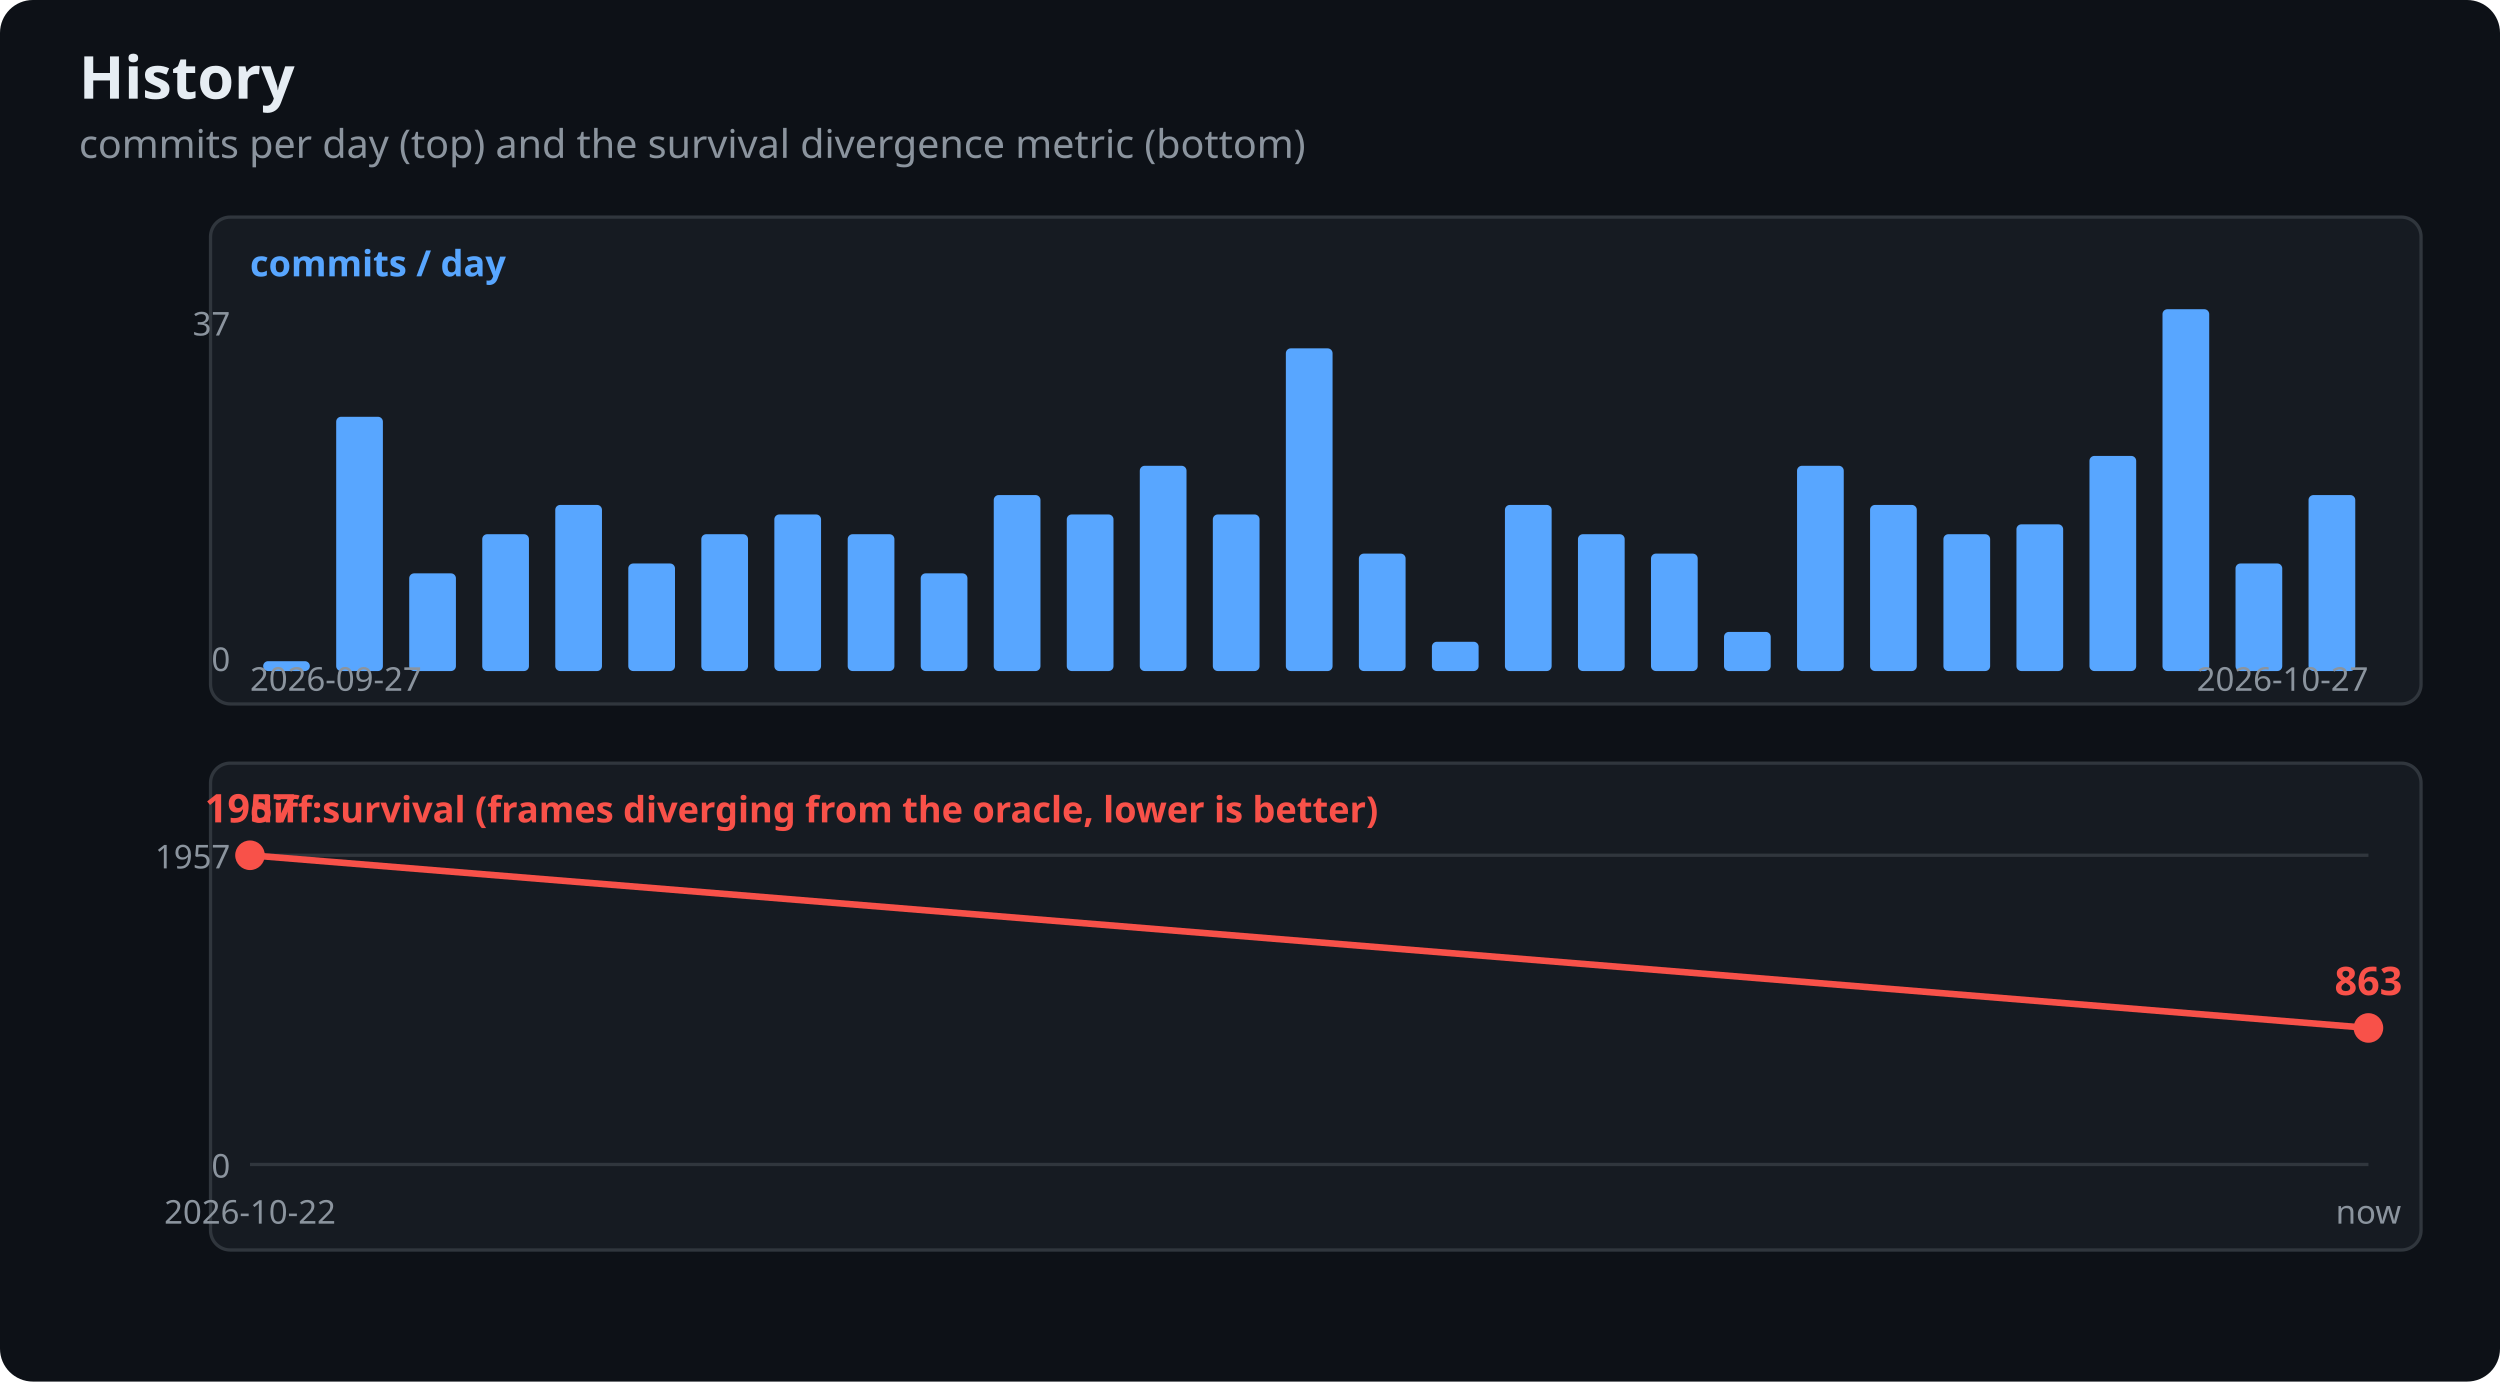
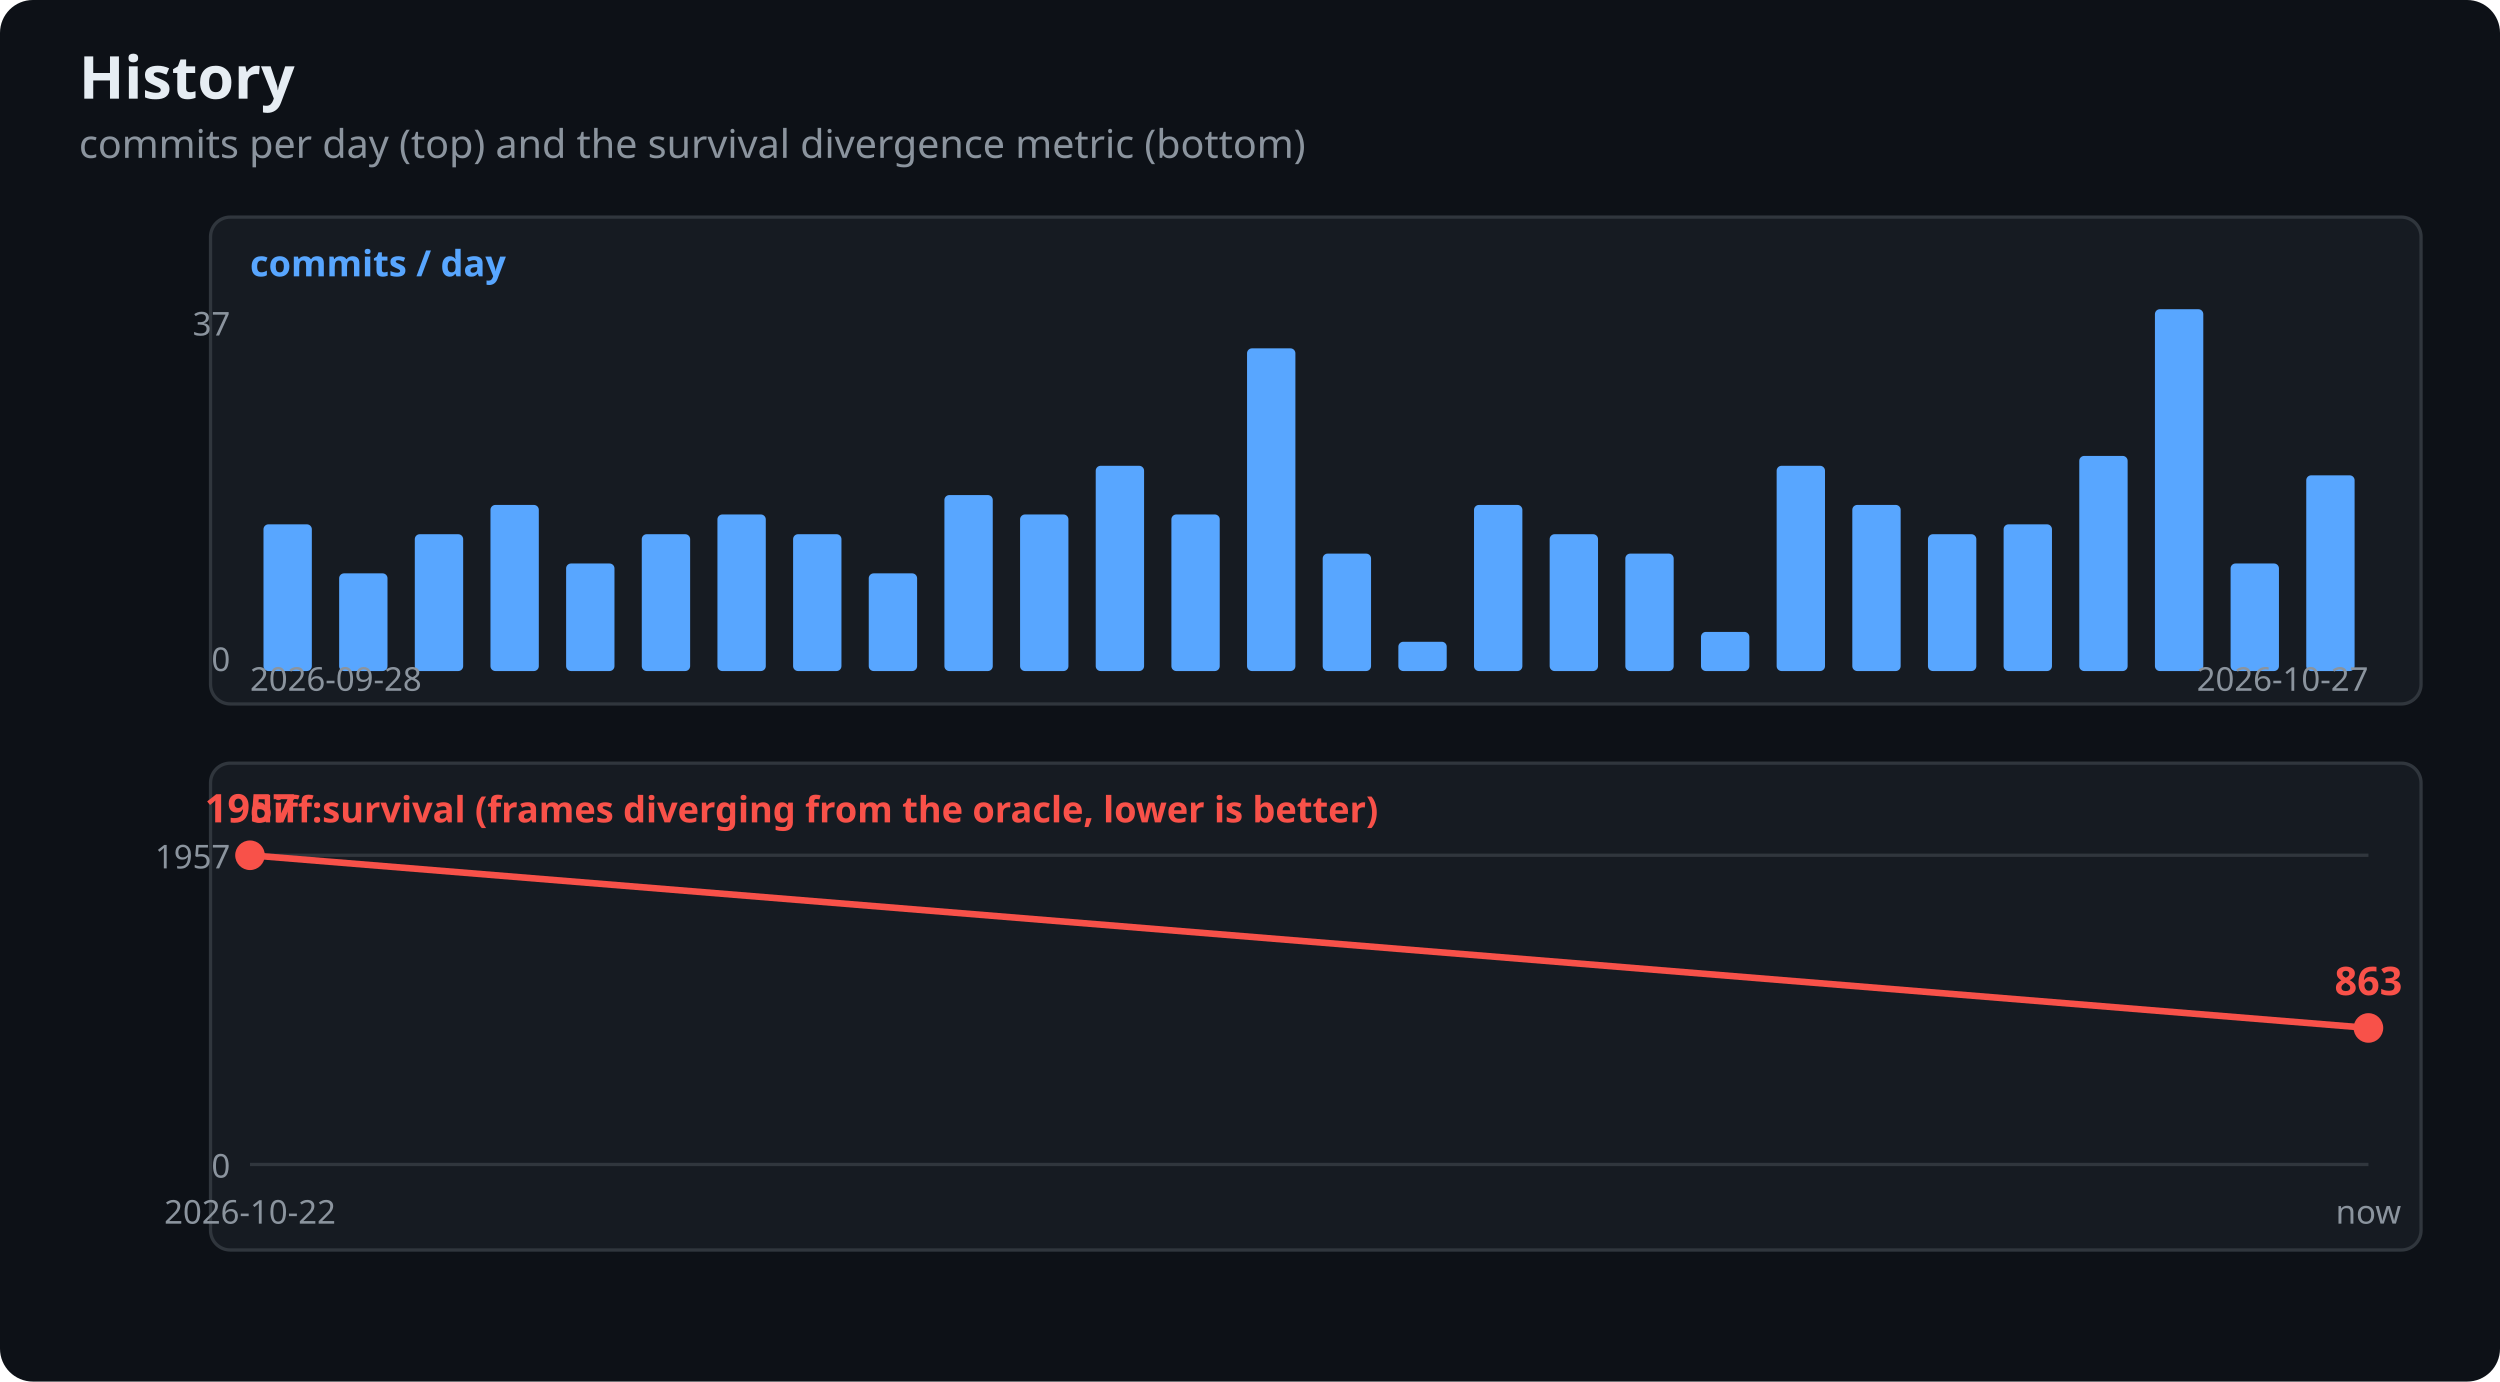
<svg xmlns="http://www.w3.org/2000/svg" width="760" height="420" viewBox="0 0 760 420" font-family="Segoe UI,Ubuntu,sans-serif">
  <rect width="760" height="420" rx="10" fill="#0d1117" />
  <text x="24" y="30" fill="#e6edf3" font-size="18" font-weight="600">History</text>
  <text x="24" y="48" fill="#8b949e" font-size="12">commits per day (top) and the survival divergence metric (bottom)</text>
  <rect x="64" y="66" width="672" height="148" fill="#161b22" stroke="#30363d" rx="6" />
  <text x="76" y="84" fill="#58a6ff" font-size="11" font-weight="600">commits / day</text>
-   <rect x="80.0" y="201.0" width="14.2" height="3.0" fill="#58a6ff" rx="1.5" />
-   <rect x="102.2" y="126.7" width="14.2" height="77.3" fill="#58a6ff" rx="1.5" />
-   <rect x="124.4" y="174.3" width="14.2" height="29.7" fill="#58a6ff" rx="1.5" />
-   <rect x="146.6" y="162.4" width="14.2" height="41.6" fill="#58a6ff" rx="1.5" />
-   <rect x="168.8" y="153.5" width="14.2" height="50.5" fill="#58a6ff" rx="1.5" />
-   <rect x="191.0" y="171.3" width="14.2" height="32.7" fill="#58a6ff" rx="1.5" />
-   <rect x="213.2" y="162.4" width="14.2" height="41.6" fill="#58a6ff" rx="1.5" />
-   <rect x="235.4" y="156.4" width="14.2" height="47.6" fill="#58a6ff" rx="1.5" />
-   <rect x="257.7" y="162.4" width="14.2" height="41.6" fill="#58a6ff" rx="1.5" />
-   <rect x="279.9" y="174.3" width="14.2" height="29.7" fill="#58a6ff" rx="1.5" />
-   <rect x="302.1" y="150.5" width="14.2" height="53.5" fill="#58a6ff" rx="1.5" />
-   <rect x="324.3" y="156.4" width="14.2" height="47.6" fill="#58a6ff" rx="1.5" />
-   <rect x="346.5" y="141.6" width="14.2" height="62.4" fill="#58a6ff" rx="1.5" />
-   <rect x="368.7" y="156.4" width="14.2" height="47.6" fill="#58a6ff" rx="1.5" />
-   <rect x="390.9" y="105.9" width="14.2" height="98.1" fill="#58a6ff" rx="1.5" />
-   <rect x="413.1" y="168.3" width="14.2" height="35.7" fill="#58a6ff" rx="1.5" />
-   <rect x="435.3" y="195.1" width="14.2" height="8.9" fill="#58a6ff" rx="1.5" />
-   <rect x="457.5" y="153.5" width="14.2" height="50.5" fill="#58a6ff" rx="1.5" />
-   <rect x="479.7" y="162.4" width="14.2" height="41.6" fill="#58a6ff" rx="1.5" />
-   <rect x="501.9" y="168.3" width="14.2" height="35.7" fill="#58a6ff" rx="1.5" />
-   <rect x="524.1" y="192.1" width="14.2" height="11.9" fill="#58a6ff" rx="1.5" />
-   <rect x="546.3" y="141.6" width="14.2" height="62.4" fill="#58a6ff" rx="1.5" />
-   <rect x="568.5" y="153.5" width="14.2" height="50.5" fill="#58a6ff" rx="1.5" />
-   <rect x="590.8" y="162.4" width="14.2" height="41.6" fill="#58a6ff" rx="1.5" />
-   <rect x="613.0" y="159.4" width="14.2" height="44.6" fill="#58a6ff" rx="1.5" />
-   <rect x="635.2" y="138.6" width="14.2" height="65.4" fill="#58a6ff" rx="1.5" />
-   <rect x="657.4" y="94.0" width="14.2" height="110.0" fill="#58a6ff" rx="1.5" />
-   <rect x="679.6" y="171.3" width="14.2" height="32.7" fill="#58a6ff" rx="1.5" />
-   <rect x="701.8" y="150.5" width="14.2" height="53.5" fill="#58a6ff" rx="1.5" />
+   <rect x="80.1" y="159.4" width="14.7" height="44.6" fill="#58a6ff" rx="1.5" />
+   <rect x="103.1" y="174.3" width="14.7" height="29.7" fill="#58a6ff" rx="1.5" />
+   <rect x="126.1" y="162.4" width="14.7" height="41.6" fill="#58a6ff" rx="1.5" />
+   <rect x="149.1" y="153.5" width="14.7" height="50.5" fill="#58a6ff" rx="1.5" />
+   <rect x="172.1" y="171.3" width="14.7" height="32.7" fill="#58a6ff" rx="1.5" />
+   <rect x="195.1" y="162.4" width="14.7" height="41.6" fill="#58a6ff" rx="1.5" />
+   <rect x="218.1" y="156.4" width="14.7" height="47.6" fill="#58a6ff" rx="1.5" />
+   <rect x="241.1" y="162.4" width="14.7" height="41.6" fill="#58a6ff" rx="1.5" />
+   <rect x="264.1" y="174.3" width="14.7" height="29.7" fill="#58a6ff" rx="1.5" />
+   <rect x="287.1" y="150.5" width="14.7" height="53.5" fill="#58a6ff" rx="1.5" />
+   <rect x="310.1" y="156.4" width="14.7" height="47.6" fill="#58a6ff" rx="1.5" />
+   <rect x="333.1" y="141.6" width="14.7" height="62.4" fill="#58a6ff" rx="1.5" />
+   <rect x="356.1" y="156.4" width="14.7" height="47.6" fill="#58a6ff" rx="1.5" />
+   <rect x="379.1" y="105.9" width="14.7" height="98.1" fill="#58a6ff" rx="1.5" />
+   <rect x="402.1" y="168.3" width="14.7" height="35.7" fill="#58a6ff" rx="1.5" />
+   <rect x="425.1" y="195.1" width="14.7" height="8.9" fill="#58a6ff" rx="1.5" />
+   <rect x="448.1" y="153.5" width="14.7" height="50.5" fill="#58a6ff" rx="1.5" />
+   <rect x="471.1" y="162.4" width="14.7" height="41.6" fill="#58a6ff" rx="1.5" />
+   <rect x="494.1" y="168.3" width="14.7" height="35.7" fill="#58a6ff" rx="1.5" />
+   <rect x="517.1" y="192.1" width="14.7" height="11.9" fill="#58a6ff" rx="1.5" />
+   <rect x="540.1" y="141.6" width="14.7" height="62.4" fill="#58a6ff" rx="1.5" />
+   <rect x="563.1" y="153.5" width="14.7" height="50.5" fill="#58a6ff" rx="1.5" />
+   <rect x="586.1" y="162.4" width="14.7" height="41.6" fill="#58a6ff" rx="1.5" />
+   <rect x="609.1" y="159.4" width="14.7" height="44.6" fill="#58a6ff" rx="1.5" />
+   <rect x="632.1" y="138.6" width="14.7" height="65.4" fill="#58a6ff" rx="1.5" />
+   <rect x="655.1" y="94.0" width="14.7" height="110.0" fill="#58a6ff" rx="1.5" />
+   <rect x="678.1" y="171.3" width="14.7" height="32.7" fill="#58a6ff" rx="1.5" />
+   <rect x="701.1" y="144.5" width="14.7" height="59.5" fill="#58a6ff" rx="1.5" />
  <text x="70" y="102" fill="#8b949e" font-size="10" text-anchor="end">37</text>
  <text x="70" y="204" fill="#8b949e" font-size="10" text-anchor="end">0</text>
-   <text x="76" y="210" fill="#8b949e" font-size="10">2026-09-27</text>
+   <text x="76" y="210" fill="#8b949e" font-size="10">2026-09-28</text>
  <text x="720" y="210" fill="#8b949e" font-size="10" text-anchor="end">2026-10-27</text>
  <rect x="64" y="232" width="672" height="148" fill="#161b22" stroke="#30363d" rx="6" />
  <text x="76" y="250" fill="#f85149" font-size="11" font-weight="600">diff:survival (frames diverging from the oracle, lower is better)</text>
  <line x1="76" y1="354.0" x2="720" y2="354.0" stroke="#30363d" stroke-width="1" />
  <text x="70" y="358.0" fill="#8b949e" font-size="10" text-anchor="end">0</text>
  <line x1="76" y1="260.0" x2="720" y2="260.0" stroke="#30363d" stroke-width="1" />
  <text x="70" y="264.0" fill="#8b949e" font-size="10" text-anchor="end">1957</text>
  <circle cx="76.0" cy="260.0" r="4.5" fill="#f85149" />
  <text x="76.0" y="250.0" fill="#f85149" font-size="12" font-weight="600" text-anchor="middle">1957</text>
  <text x="76.0" y="372" fill="#8b949e" font-size="10" text-anchor="middle">2026-10-22</text>
  <circle cx="720.0" cy="312.5" r="4.5" fill="#f85149" />
  <text x="720.0" y="302.5" fill="#f85149" font-size="12" font-weight="600" text-anchor="middle">863</text>
  <text x="720.0" y="372" fill="#8b949e" font-size="10" text-anchor="middle">now</text>
  <polyline points="76.0,260.0 720.0,312.5" fill="none" stroke="#f85149" stroke-width="2" />
</svg>
